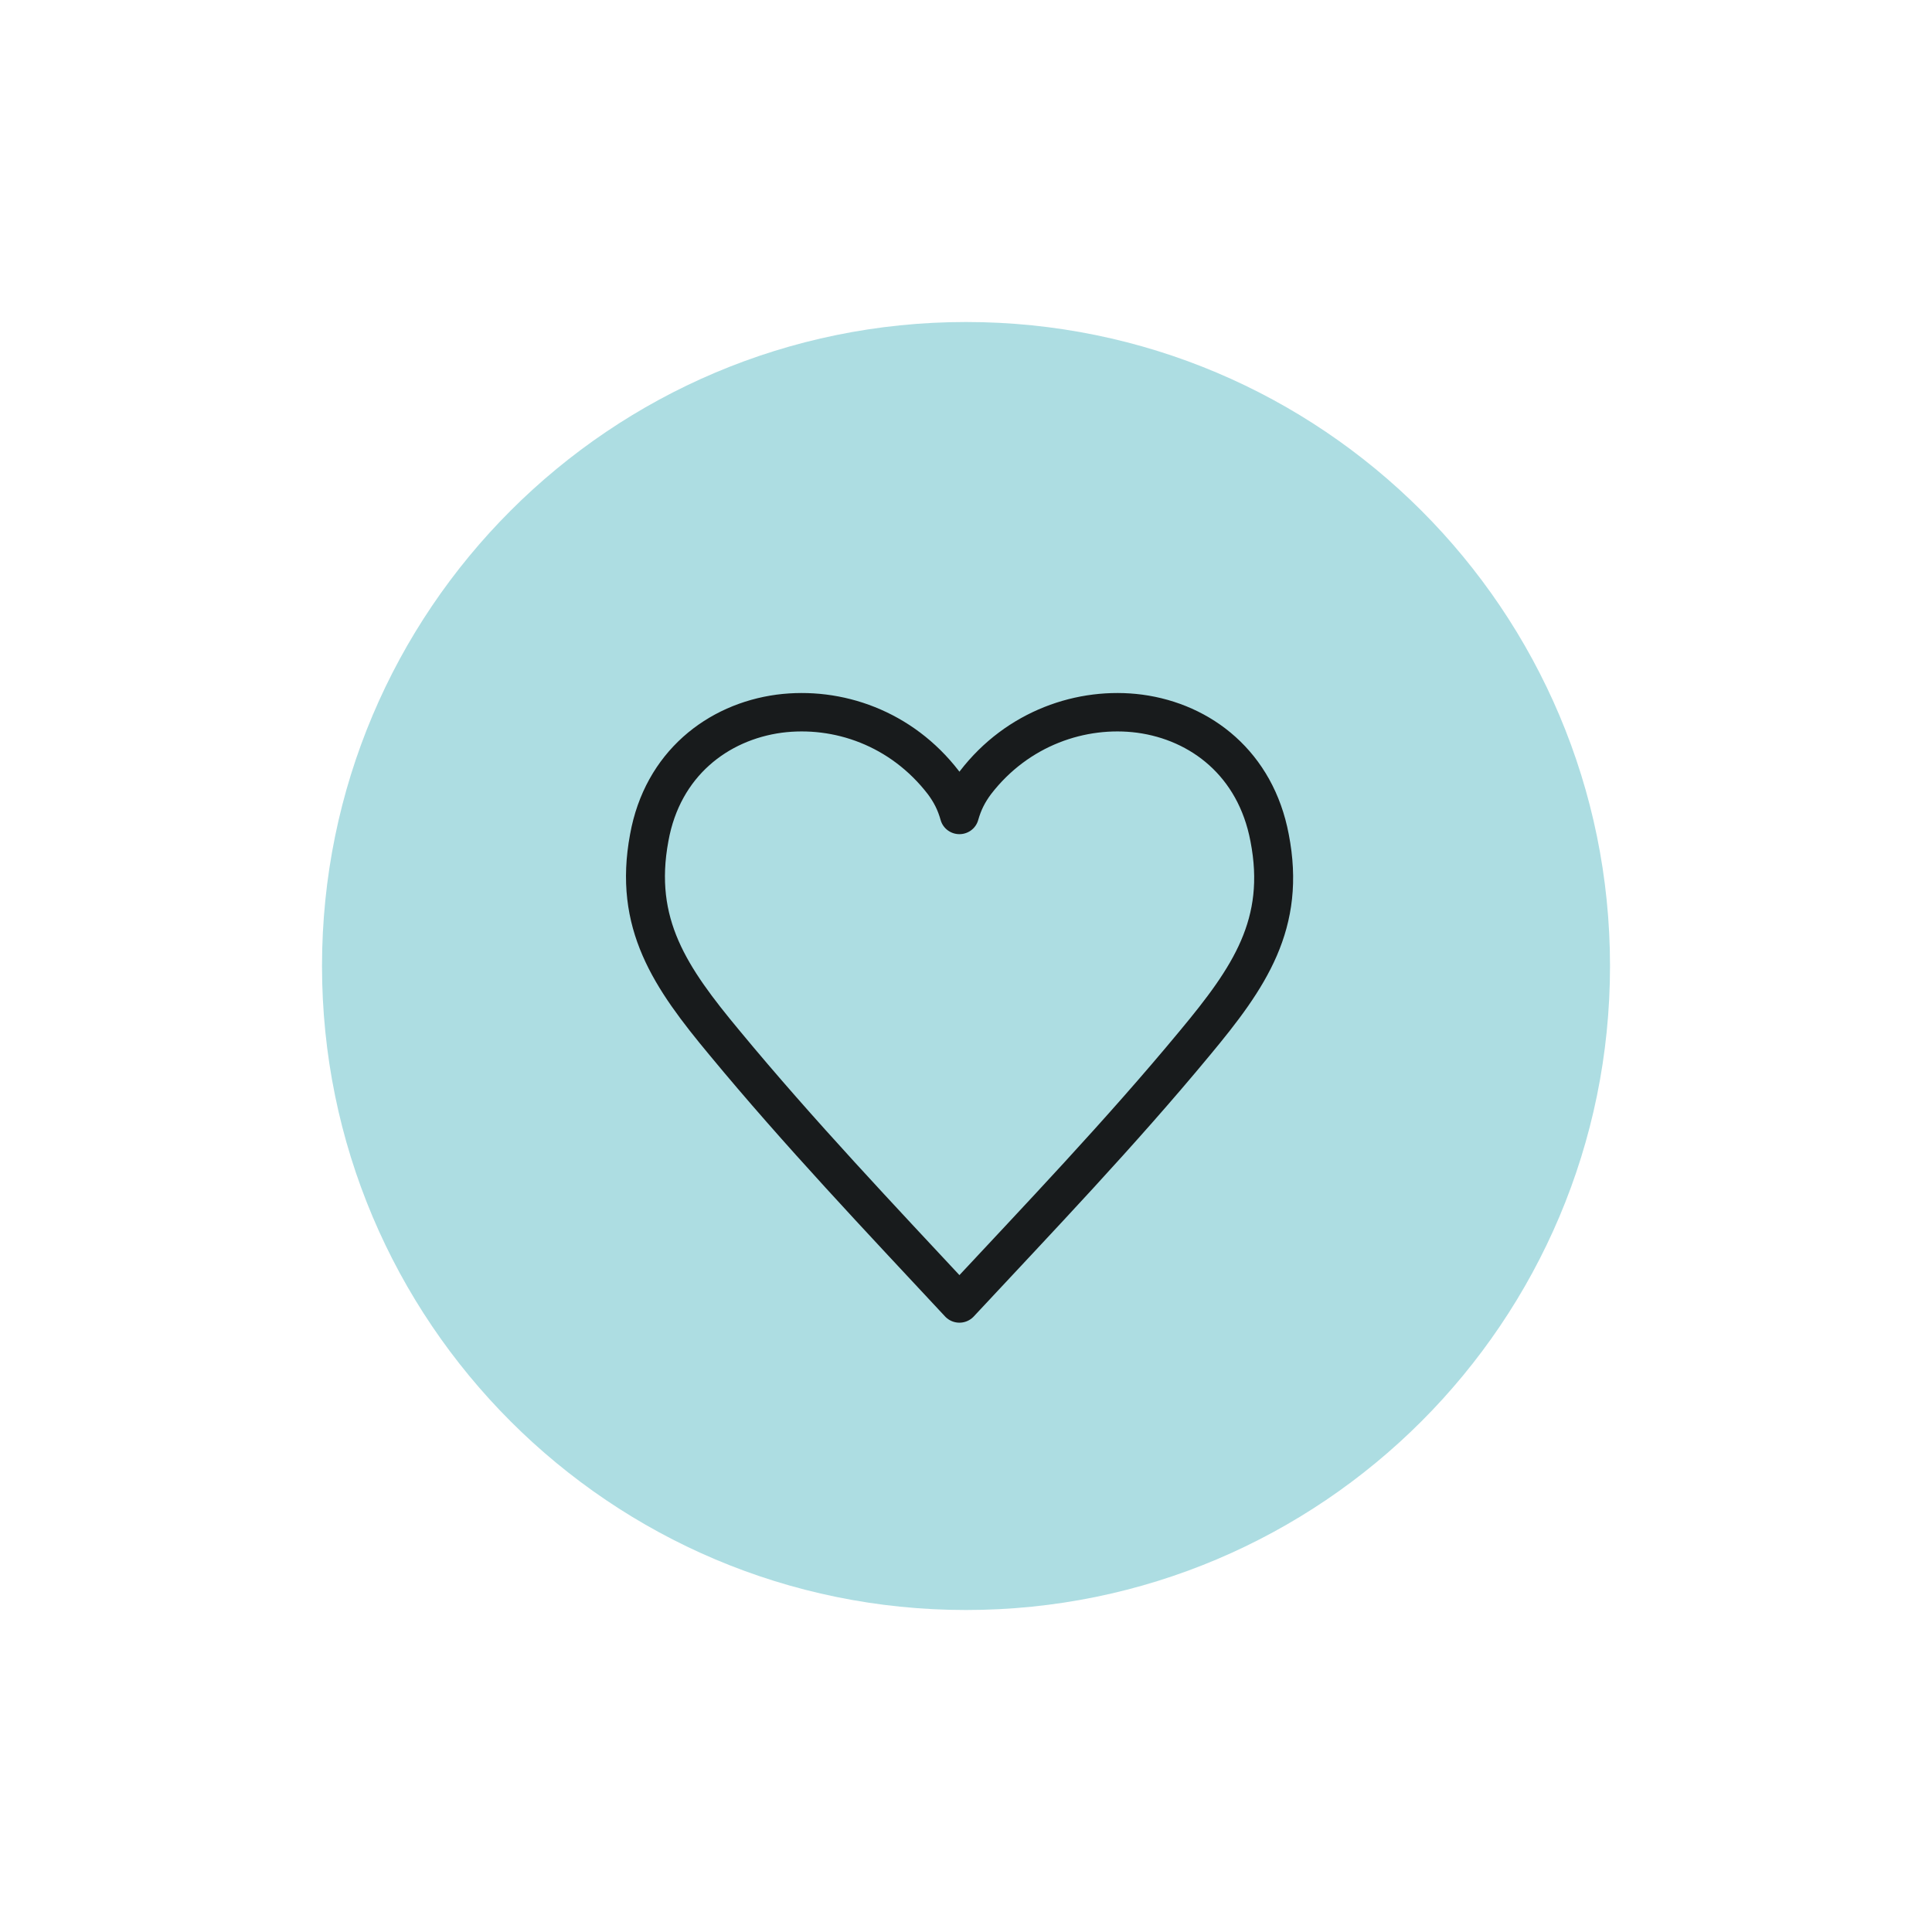
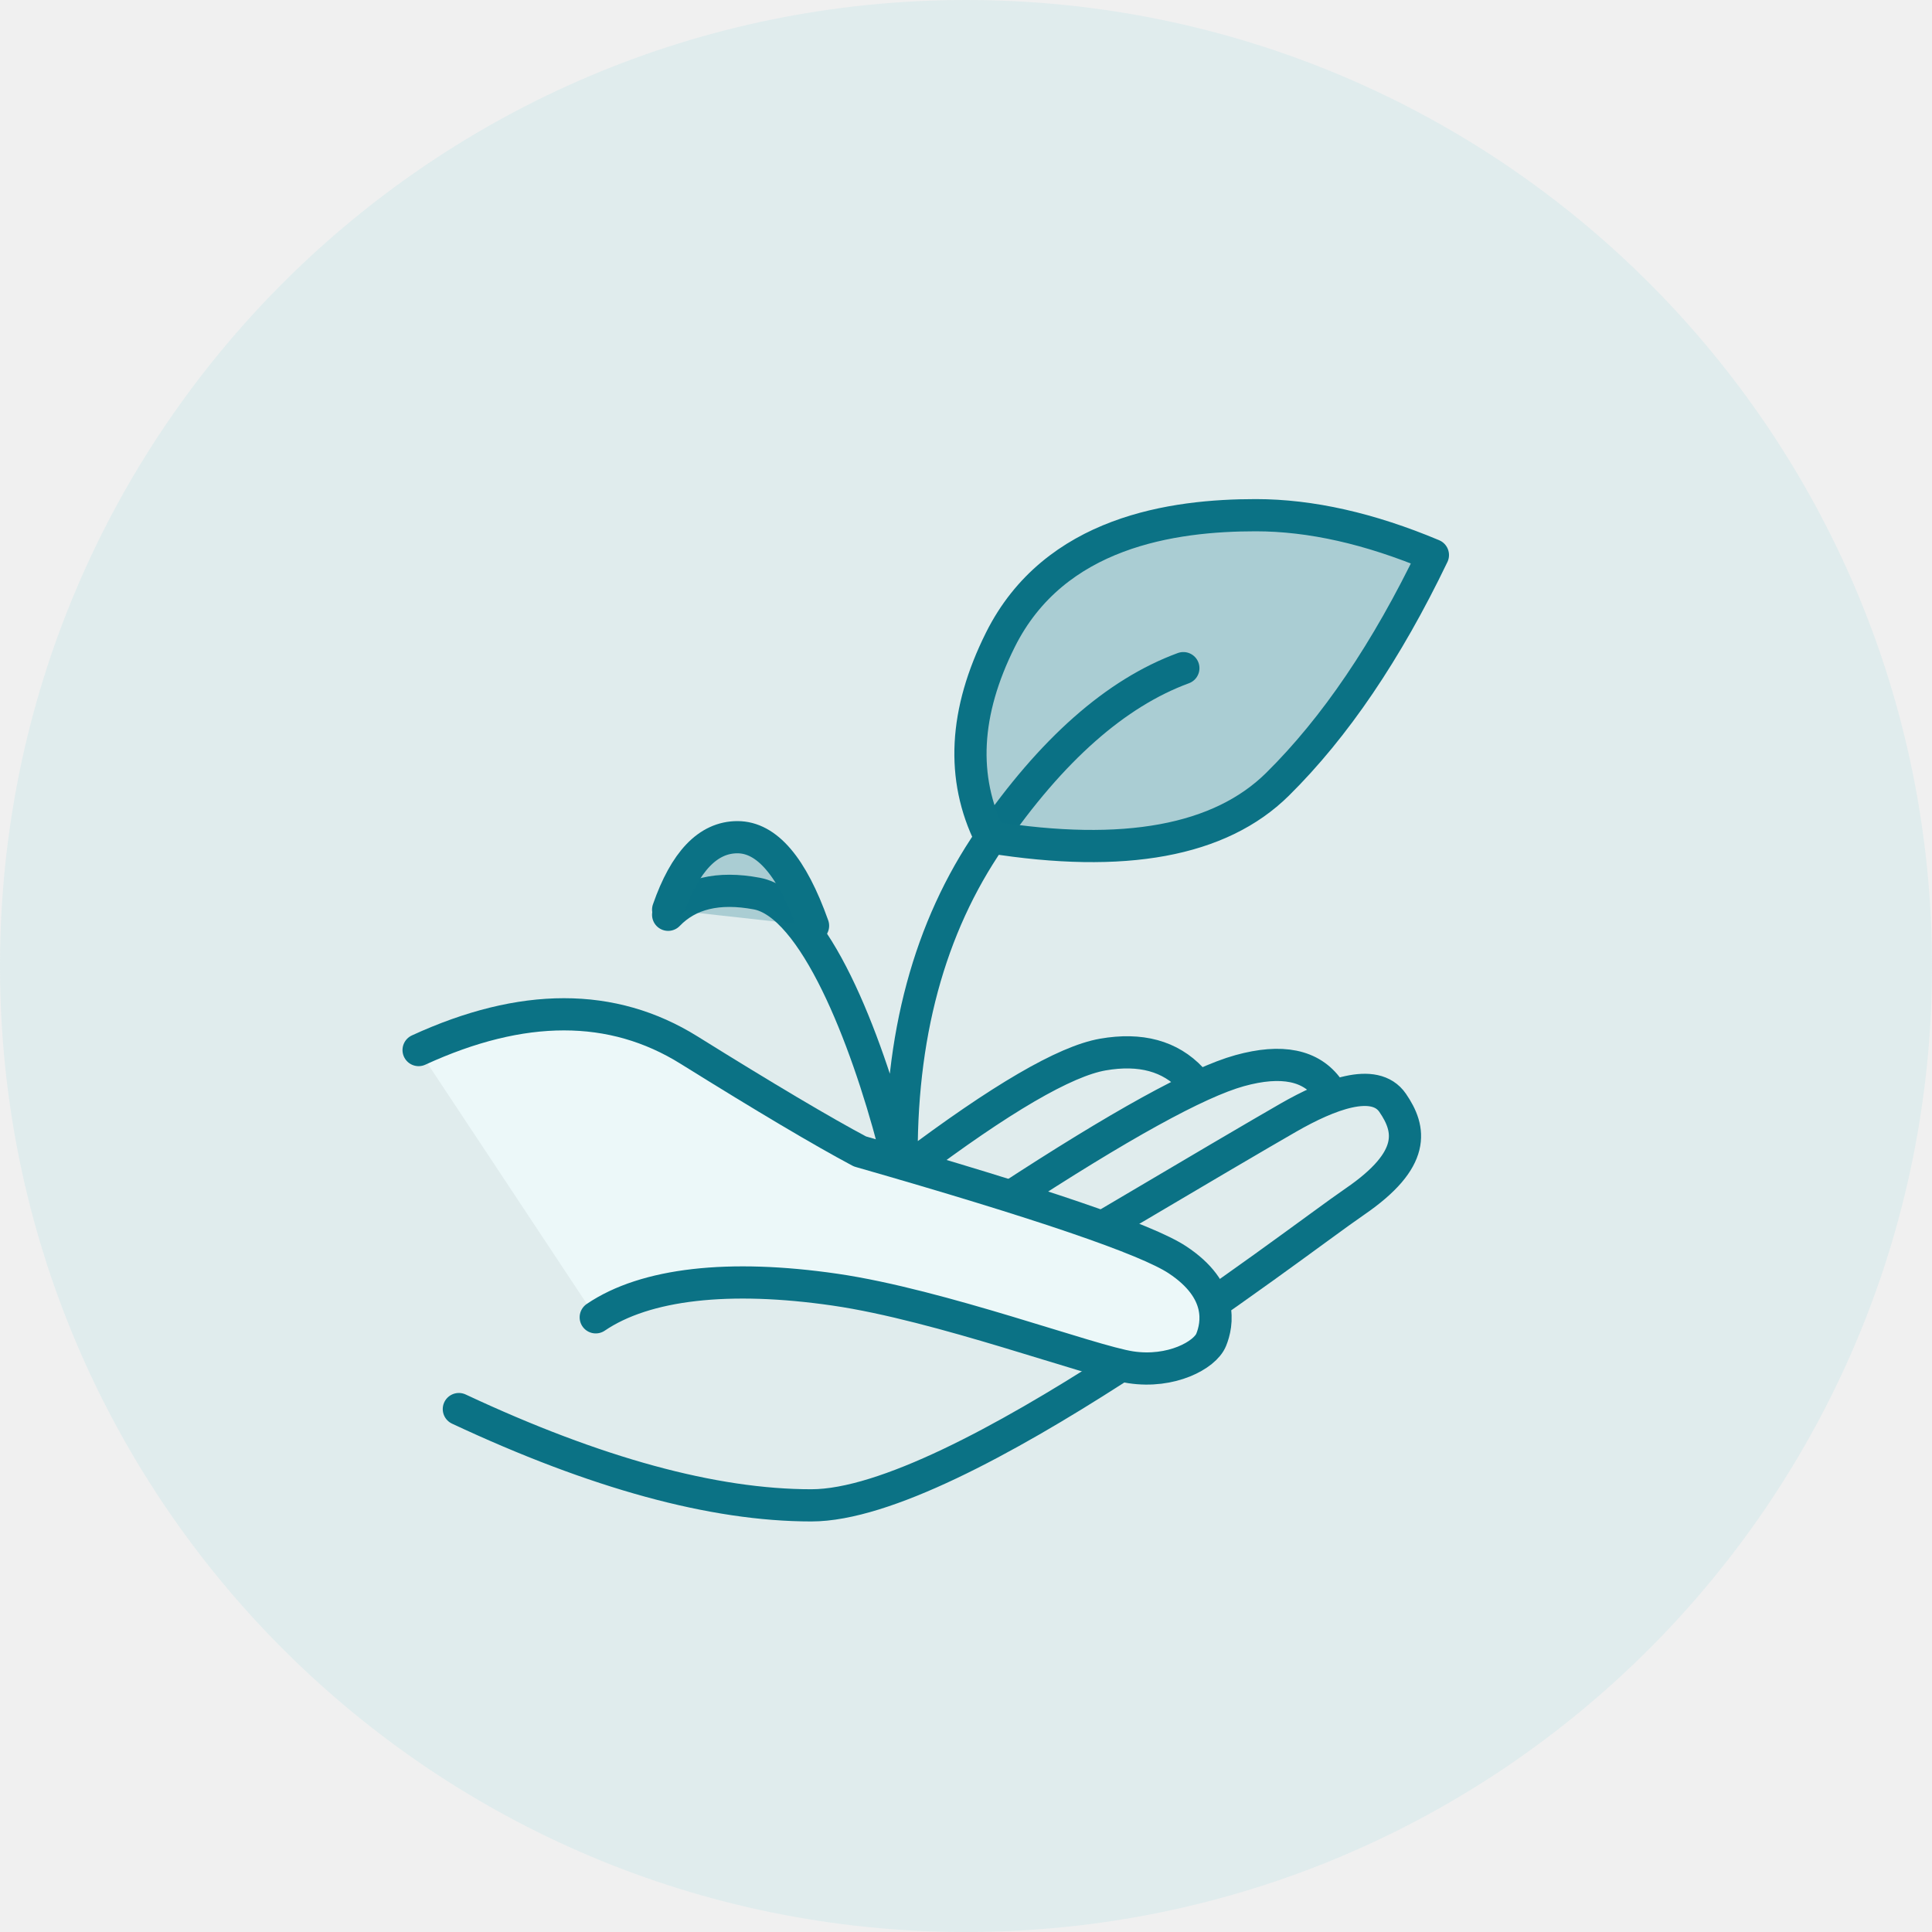
- <svg xmlns="http://www.w3.org/2000/svg" width="100%" height="100%" viewBox="0 0 600 600" version="1.1" xml:space="preserve" style="fill-rule:evenodd;clip-rule:evenodd;stroke-linecap:round;stroke-linejoin:round;stroke-miterlimit:3;">
-   <g transform="matrix(1,0,0,1,-5465.06,-2381.44)">
-     <g id="we-care" transform="matrix(0.950872,0,0,0.950872,5461.26,920.899)">
-       <rect x="4" y="1536" width="631" height="631" style="fill:white;" />
-       <g transform="matrix(0.630188,0,0,0.630188,-11.8294,1514.81)">
-         <g id="background">
-           <circle cx="525.763" cy="534.273" r="333.763" style="fill:rgb(173,221,226);" />
-         </g>
-       </g>
-       <g id="visual-drawing">
-             </g>
-       <g transform="matrix(10.2587,0,0,10.1181,153.258,1697.79)">
-         <g id="heart">
-           <path id="Shape" d="M25.87,11.05C25.426,8.67 23.691,7.314 21.734,7.047C19.888,6.802 17.841,7.514 16.507,9.271C16.262,9.604 16.107,9.916 15.995,10.316C15.884,9.916 15.729,9.604 15.484,9.271C14.149,7.514 12.125,6.802 10.257,7.047C8.3,7.314 6.543,8.67 6.12,11.05C5.609,13.83 6.788,15.565 8.522,17.678C10.88,20.569 13.46,23.327 15.995,26.085C18.531,23.327 21.111,20.592 23.491,17.678C25.225,15.565 26.404,13.83 25.87,11.05Z" style="fill:none;stroke:rgb(24,27,28);stroke-width:1.24px;" />
-         </g>
-       </g>
-     </g>
+ <svg xmlns="http://www.w3.org/2000/svg" width="240" height="240" viewBox="0 0 240 240">
+   <g fill="none" fill-rule="evenodd">
+     <circle cx="120" cy="120" r="120" fill="#A0DEE3" fill-opacity=".2" />
+     <path stroke="#0B7285" stroke-linecap="round" stroke-linejoin="round" stroke-width="4" d="M113 145C124.304 136.483 132.304 131.816 137 131 141.696 130.184 145.362 131.184 148 134M125 149C139.105 139.78 148.771 134.446 154 133 159.229 131.554 162.895 132.307 165 135.26M135.042 153.537C148.448 145.604 156.793 140.699 160.076 138.819 165 136 170.755 133.73 173 137 175.245 140.27 176 144 168.289 149.279 160.578 154.558 119.03 187 100.786 187 88.623 187 74.028 183.013 57 175.04M112.013 145C111.751 128.826 115.42 115.219 123.02 104.18 130.62 93.141 138.614 86.081 147 83M83 113.637C85.553 110.985 89.219 110.106 94 111 101.171 112.341 107.566 128.945 111 142" />
+     <path fill="#0B7285" fill-opacity=".25" stroke="#0B7285" stroke-linecap="round" stroke-linejoin="round" stroke-width="4" d="M101 115C98.391 107.667 95.261 104 91.609 104 87.957 104 85.087 107 83 113M123 104C119.36 96.64 119.784 88.467 124.27 79.48 131 66 145.784 64 156 64 162.811 64 170.144 65.65 178 68.95 172.27 80.877 165.838 90.367 158.703 97.42 151.568 104.473 139.667 106.667 123 104z" />
+     <path fill="#ECF8F9" stroke="#0B7285" stroke-linecap="round" stroke-linejoin="round" stroke-width="4" d="M52,130.442 C64.884,124.519 76.08,124.519 85.587,130.442 C95.095,136.365 102.173,140.563 106.821,143.035 C129.251,149.463 142.396,153.948 146.257,156.492 C152.048,160.308 151.23,164.527 150.458,166.435 C149.686,168.343 145.485,170.612 140.466,169.848 C135.447,169.085 116.858,162.115 103.732,160.207 C90.606,158.299 80.182,159.444 74.005,163.642" />
  </g>
</svg>
